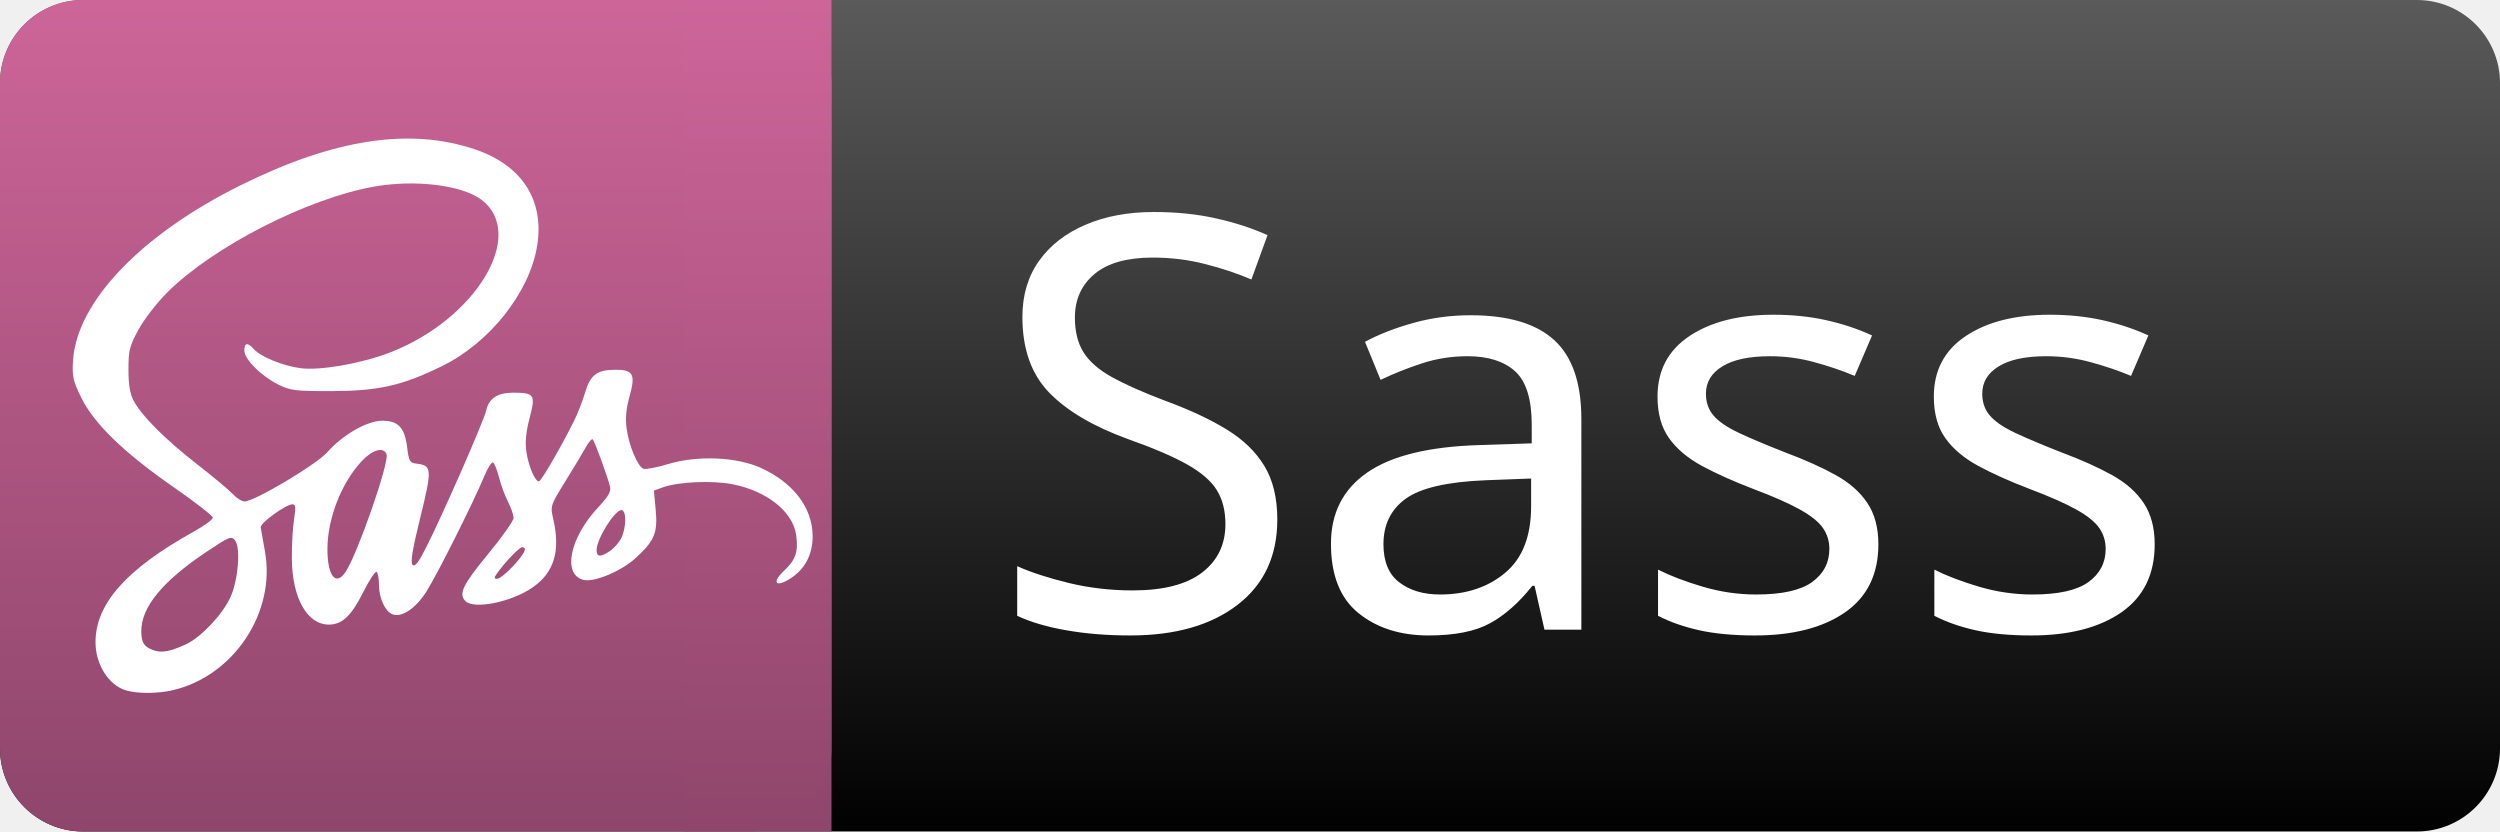
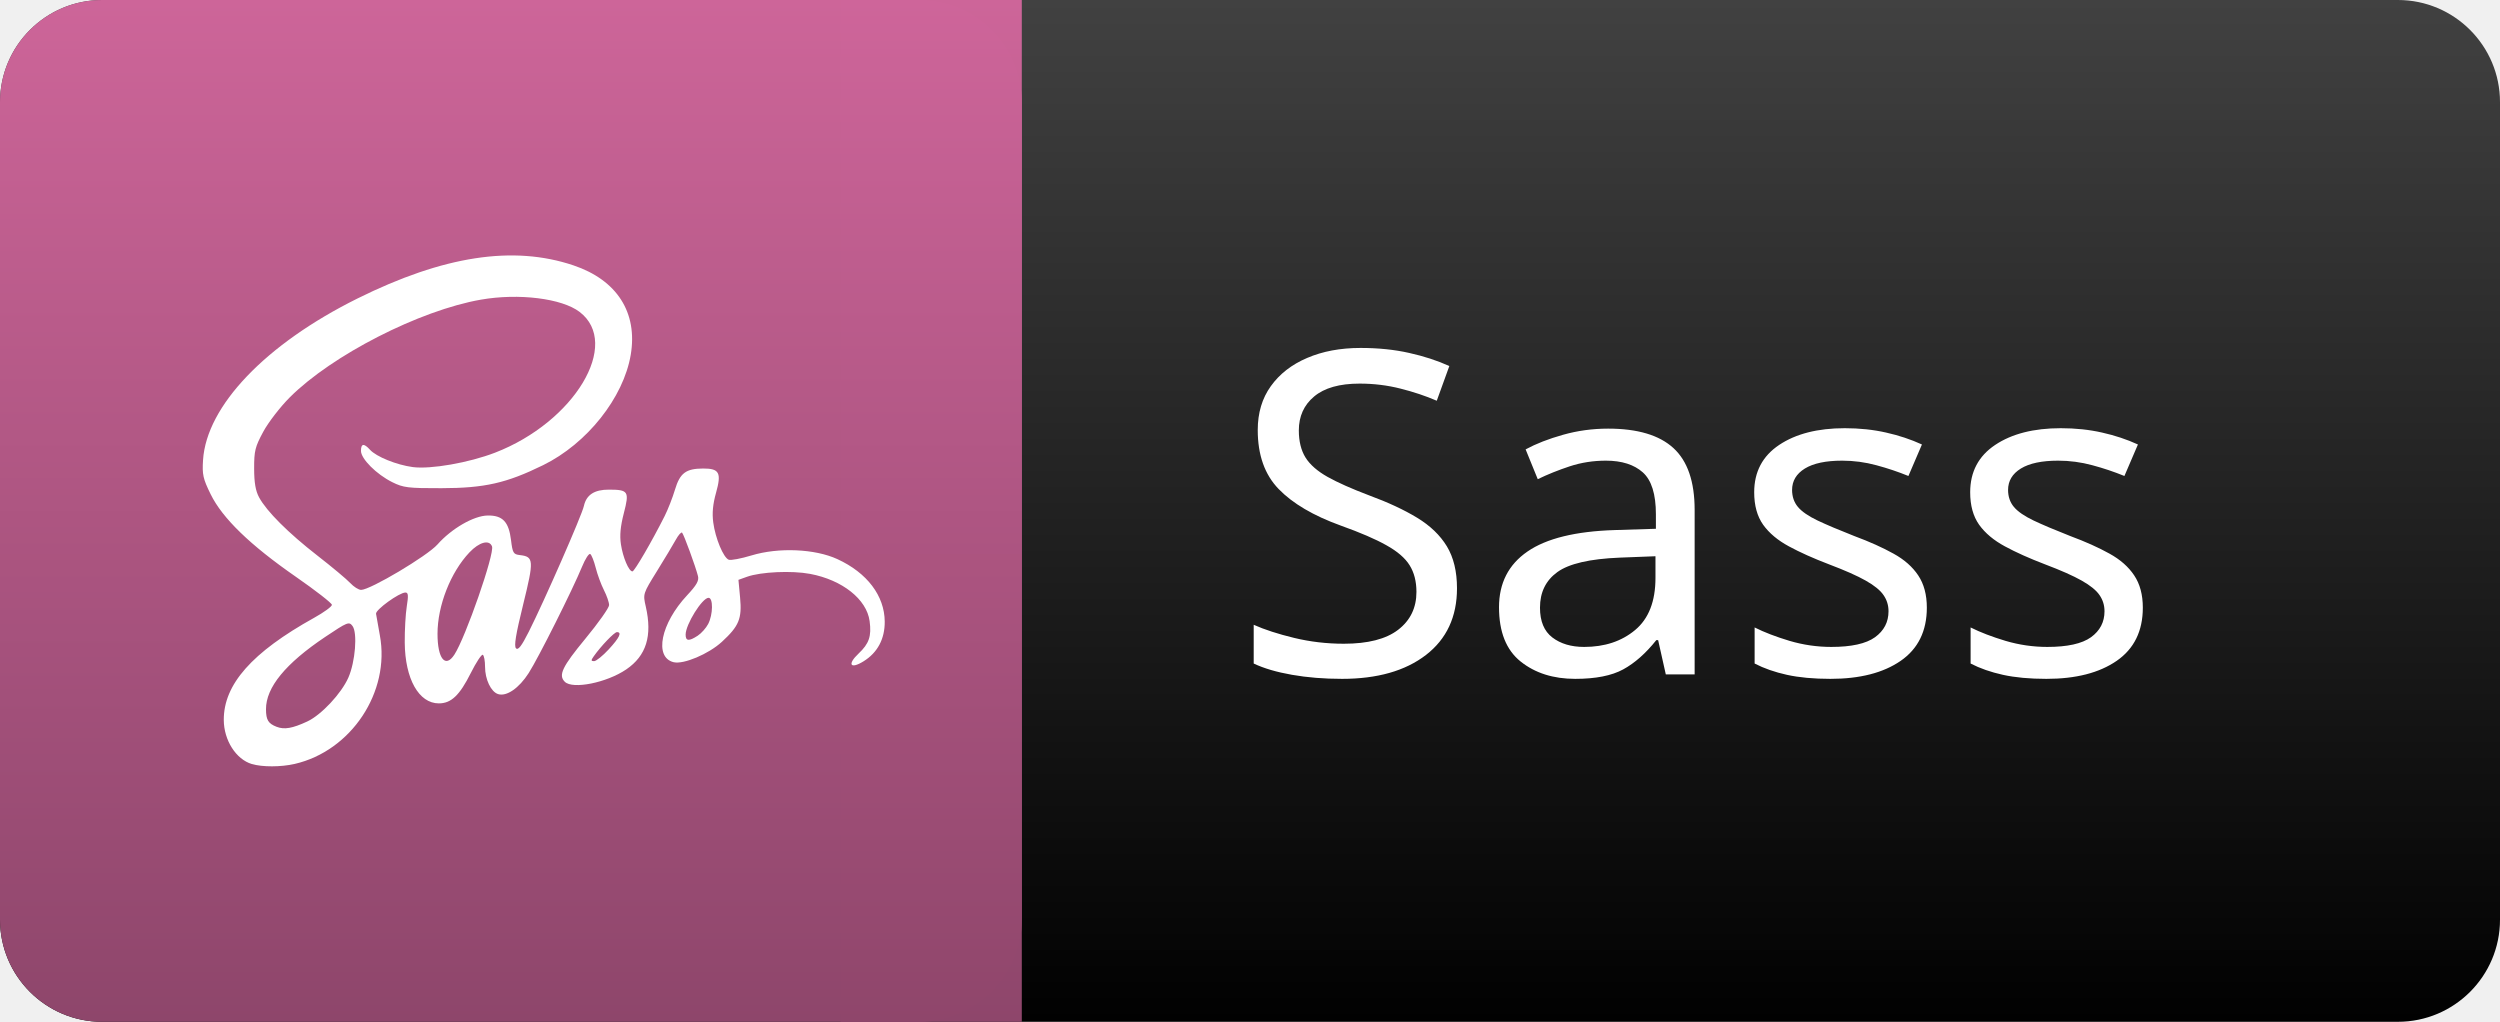
- <svg xmlns="http://www.w3.org/2000/svg" xmlns:xlink="http://www.w3.org/1999/xlink" width="451mm" height="150mm" viewBox="0 0 451 150" version="1.1" id="svg2146">
+ <svg xmlns="http://www.w3.org/2000/svg" xmlns:xlink="http://www.w3.org/1999/xlink" width="367mm" height="150mm" viewBox="0 0 367 150" version="1.1" id="svg2146">
  <defs id="defs2140">
    <linearGradient id="linearGradient2186">
      <stop style="stop-color:#8f466b;stop-opacity:1" offset="0" id="stop2182" />
      <stop style="stop-color:#ce659a;stop-opacity:1" offset="1" id="stop2184" />
    </linearGradient>
    <linearGradient id="Text_Background_Gradient-7">
      <stop style="stop-color:#000000;stop-opacity:1" offset="0" id="stop1022" />
-       <stop style="stop-color:#595959;stop-opacity:1" offset="1" id="stop1024" />
+       <stop style="stop-color:#404040;stop-opacity:1" offset="1" id="stop1024" />
    </linearGradient>
-     <linearGradient xlink:href="#Text_Background_Gradient-7" id="linearGradient1030" gradientUnits="userSpaceOnUse" x1="-8.5265128e-14" y1="150" x2="-8.5265128e-14" y2="0" gradientTransform="scale(0.9104789,1)" />
+     <linearGradient xlink:href="#Text_Background_Gradient-7" id="linearGradient1030" gradientUnits="userSpaceOnUse" x1="-8.5265128e-14" y1="150" x2="-8.5265128e-14" y2="0" gradientTransform="scale(0.7408996,1)" />
    <linearGradient xlink:href="#linearGradient2186" id="linearGradient1038" x1="-8.5265128e-14" y1="150" x2="-8.5265128e-14" y2="0" gradientUnits="userSpaceOnUse" gradientTransform="translate(6.086914e-6,-1.5253906e-5)" />
    <linearGradient xlink:href="#linearGradient2186" id="linearGradient1038-0" x1="-8.5265128e-14" y1="150" x2="-8.5265128e-14" y2="0" gradientUnits="userSpaceOnUse" gradientTransform="matrix(0.177384,0,0,1,123.3924,0)" />
  </defs>
  <g id="layer1">
-     <rect style="opacity:0.996;fill:url(#linearGradient1030);fill-opacity:1;stroke-width:5.026;stroke-linecap:square;paint-order:stroke fill markers" id="rect7" width="451" height="150" x="-8.5265128e-14" y="0" ry="15" />
+     <rect style="opacity:0.996;fill:url(#linearGradient1030);fill-opacity:1;stroke-width:4.534;stroke-linecap:square;paint-order:stroke fill markers" id="rect7" width="367" height="150" x="-8.5265128e-14" y="0" ry="15" />
  </g>
  <g id="layer4">
-     <text xml:space="preserve" style="font-style:normal;font-weight:normal;font-size:104.065px;line-height:1.25;font-family:sans-serif;fill:#ffffff;fill-opacity:1;stroke:none;stroke-width:0.542" x="178.191" y="113.591" id="text13">
-       <tspan id="tspan11" x="178.191" y="113.591" style="font-size:104.065px;fill:#ffffff;stroke-width:0.542">Sass</tspan>
+     <text xml:space="preserve" style="font-style:normal;font-weight:normal;font-size:66.192px;line-height:1.25;font-family:sans-serif;fill:#ffffff;fill-opacity:1;stroke:none;stroke-width:0.345" x="180.669" y="98.998" id="text13">
+       <tspan id="tspan11" x="180.669" y="98.998" style="font-size:66.192px;fill:#ffffff;stroke-width:0.345">Sass</tspan>
    </text>
  </g>
  <g id="layer3">
-     <rect style="opacity:0.996;fill:url(#linearGradient1038);fill-opacity:1.0;stroke-width:2.898;stroke-linecap:square;paint-order:stroke fill markers" id="rect7-3" width="150" height="150" x="6.6757202e-06" y="-1.5258789e-05" ry="15" />
+     <rect style="opacity:0.996;fill:url(#linearGradient1038);fill-opacity:1;stroke-width:2.898;stroke-linecap:square;paint-order:stroke fill markers" id="rect7-3" width="150" height="150" x="6.6757202e-06" y="-1.5258789e-05" ry="15" />
    <rect style="opacity:0.996;fill:url(#linearGradient1038-0);fill-opacity:1;stroke-width:1.221;stroke-linecap:square;paint-order:stroke fill markers" id="rect7-3-0" width="26.608" height="150" x="123.392" y="0" />
  </g>
  <g id="layer2">
-     <path style="fill:#ffffff;stroke-width:0.517" d="m 22.719,124.545 c -3.098,-0.928 -5.466,-4.649 -5.487,-8.62 -0.036,-6.959 5.525,-13.248 17.683,-20 1.918,-1.065 3.484,-2.207 3.48,-2.538 -0.004,-0.331 -3.19,-2.81 -7.08,-5.509 C 22.38,81.679 16.974,76.442 14.669,71.754 13.166,68.696 12.989,67.901 13.173,65.037 13.852,54.455 25.436,42.34 43.403,33.424 c 16.842,-8.358 30.489,-10.451 42.271,-6.483 8.526,2.872 12.603,9.24 11.21,17.511 -1.413,8.388 -8.557,17.385 -17.151,21.597 -7.185,3.522 -11.443,4.486 -19.89,4.506 -6.539,0.016 -7.463,-0.098 -9.632,-1.177 -3.097,-1.541 -6.126,-4.569 -6.126,-6.126 0,-1.463 0.575,-1.534 1.765,-0.22 1.231,1.36 5.202,2.968 8.371,3.39 3.499,0.466 11.011,-0.85 16.113,-2.823 15.543,-6.011 24.724,-21.308 16.537,-27.553 -3.465,-2.643 -11.91,-3.69 -19.313,-2.395 -12.011,2.101 -29.125,10.847 -37.399,19.115 -1.859,1.857 -4.193,4.88 -5.187,6.716 -1.611,2.977 -1.806,3.759 -1.798,7.214 0.006,2.778 0.28,4.378 0.967,5.653 1.471,2.729 5.724,6.976 11.42,11.403 2.841,2.208 5.73,4.621 6.419,5.362 0.689,0.741 1.648,1.347 2.132,1.347 1.792,0 12.948,-6.637 14.944,-8.891 2.765,-3.123 7.115,-5.631 9.83,-5.668 2.929,-0.04 4.13,1.223 4.567,4.806 0.308,2.528 0.464,2.793 1.722,2.939 2.749,0.318 2.795,0.992 0.656,9.669 -1.449,5.878 -1.821,8.16 -1.4,8.582 0.422,0.422 1.085,-0.438 2.494,-3.235 3.057,-6.067 10.391,-22.802 10.791,-24.622 0.481,-2.189 2.053,-3.213 4.918,-3.203 3.794,0.014 4.006,0.347 2.903,4.598 -0.666,2.566 -0.835,4.36 -0.575,6.096 0.385,2.568 1.551,5.314 2.256,5.314 0.392,0 3.819,-5.891 6.312,-10.849 0.643,-1.279 1.552,-3.604 2.019,-5.166 0.969,-3.237 2.138,-4.113 5.505,-4.125 3.174,-0.012 3.626,0.836 2.53,4.743 -0.625,2.229 -0.791,3.981 -0.549,5.808 0.41,3.101 1.99,6.904 3.034,7.304 0.408,0.157 2.409,-0.221 4.446,-0.84 5.3,-1.61 12.418,-1.305 16.821,0.721 5.816,2.675 9.228,7.179 9.263,12.224 0.023,3.406 -1.409,6.086 -4.16,7.787 -2.586,1.598 -3.216,0.601 -0.963,-1.524 2.069,-1.952 2.562,-3.399 2.165,-6.358 -0.573,-4.273 -5.331,-8.049 -11.642,-9.24 -3.598,-0.679 -9.66,-0.402 -12.356,0.564 l -1.678,0.602 0.322,3.466 c 0.385,4.141 -0.201,5.569 -3.555,8.66 -2.6,2.396 -7.533,4.476 -9.467,3.99 -3.849,-0.966 -2.507,-7.579 2.659,-13.102 1.856,-1.984 2.346,-2.851 2.121,-3.752 -0.463,-1.851 -2.77,-8.158 -3.109,-8.496 -0.169,-0.169 -0.721,0.449 -1.227,1.373 -0.506,0.924 -2.165,3.687 -3.686,6.14 -2.764,4.458 -2.765,4.462 -2.196,6.954 1.311,5.736 0.102,9.625 -3.825,12.298 -3.836,2.611 -10.499,3.947 -12.034,2.412 -1.288,-1.288 -0.5,-2.934 4.03,-8.421 2.557,-3.098 4.65,-6.06 4.65,-6.582 0,-0.523 -0.454,-1.84 -1.008,-2.927 -0.555,-1.087 -1.281,-3.058 -1.613,-4.38 -0.333,-1.322 -0.815,-2.533 -1.071,-2.691 -0.256,-0.158 -0.974,0.95 -1.594,2.463 -1.857,4.526 -8.538,17.846 -10.451,20.837 -1.901,2.971 -4.335,4.645 -5.992,4.119 -1.39,-0.441 -2.552,-2.88 -2.552,-5.359 0,-1.134 -0.196,-2.183 -0.435,-2.331 -0.239,-0.148 -1.302,1.462 -2.362,3.577 -2.186,4.364 -3.835,5.93 -6.244,5.93 -3.922,0 -6.614,-4.791 -6.677,-11.883 -0.021,-2.415 0.157,-5.612 0.397,-7.104 0.346,-2.152 0.291,-2.712 -0.264,-2.712 -1.2,0 -5.86,3.368 -5.753,4.158 0.056,0.413 0.394,2.32 0.751,4.238 2.057,11.054 -5.595,22.602 -16.669,25.155 -2.698,0.622 -6.347,0.629 -8.392,0.016 z m 10.854,-8.328 c 2.743,-1.278 6.661,-5.461 8.043,-8.585 1.359,-3.073 1.815,-8.779 0.808,-10.112 -0.677,-0.896 -0.979,-0.775 -5.341,2.147 -7.775,5.208 -11.61,9.895 -11.59,14.168 0.01,2.081 0.436,2.785 2.073,3.422 1.516,0.59 3.097,0.317 6.005,-1.039 z m 28.785,-13.067 c 2.187,-3.337 7.913,-19.802 7.375,-21.204 -0.529,-1.378 -2.491,-0.855 -4.417,1.178 -3.694,3.901 -6.249,10.417 -6.249,15.937 0,4.864 1.534,6.77 3.291,4.088 z m 30.224,-1.052 c 2.114,-2.294 2.625,-3.37 1.6,-3.37 -0.508,0 -3.104,2.707 -4.534,4.729 -0.564,0.798 -0.554,0.954 0.064,0.954 0.406,0 1.698,-1.041 2.871,-2.313 z m 17.418,-2.671 c 0.715,-0.468 1.637,-1.503 2.048,-2.299 0.952,-1.842 0.998,-5.115 0.071,-5.115 -1.239,0 -4.489,5.217 -4.489,7.207 0,1.281 0.644,1.338 2.369,0.207 z" id="path2179" />
+     <path style="fill:#ffffff;stroke-width:0.387" d="m 36.966,112.159 c -2.323,-0.696 -4.1,-3.487 -4.115,-6.465 -0.027,-5.219 4.143,-9.936 13.262,-15 1.438,-0.799 2.613,-1.655 2.61,-1.903 -0.003,-0.248 -2.392,-2.107 -5.31,-4.132 C 36.712,80.009 32.658,76.082 30.929,72.565 29.802,70.272 29.669,69.676 29.807,67.528 c 0.51,-7.937 9.198,-17.023 22.672,-23.71 12.631,-6.269 22.867,-7.838 31.704,-4.862 6.395,2.154 9.452,6.93 8.408,13.133 -1.059,6.291 -6.418,13.039 -12.864,16.198 -5.389,2.641 -8.582,3.365 -14.918,3.379 -4.904,0.012 -5.597,-0.073 -7.224,-0.883 -2.323,-1.156 -4.594,-3.427 -4.594,-4.594 0,-1.097 0.432,-1.151 1.324,-0.165 0.923,1.02 3.901,2.226 6.278,2.543 2.625,0.349 8.258,-0.638 12.085,-2.117 11.657,-4.508 18.543,-15.981 12.403,-20.665 -2.599,-1.982 -8.932,-2.768 -14.485,-1.796 -9.009,1.576 -21.843,8.136 -28.05,14.336 -1.394,1.393 -3.145,3.66 -3.89,5.037 -1.208,2.233 -1.354,2.819 -1.348,5.41 0.004,2.083 0.21,3.284 0.725,4.24 1.103,2.047 4.293,5.232 8.565,8.552 2.131,1.656 4.297,3.466 4.814,4.022 0.517,0.556 1.236,1.01 1.599,1.01 1.344,0 9.711,-4.978 11.208,-6.668 2.074,-2.342 5.336,-4.223 7.372,-4.251 2.197,-0.03 3.098,0.917 3.426,3.604 0.231,1.896 0.348,2.095 1.292,2.204 2.062,0.238 2.096,0.744 0.492,7.252 -1.087,4.408 -1.366,6.12 -1.05,6.436 0.316,0.316 0.814,-0.329 1.871,-2.426 2.293,-4.55 7.794,-17.102 8.093,-18.467 0.361,-1.641 1.54,-2.41 3.689,-2.402 2.846,0.01 3.004,0.261 2.177,3.449 -0.499,1.925 -0.626,3.27 -0.431,4.572 0.289,1.926 1.163,3.985 1.692,3.985 0.294,0 2.864,-4.418 4.734,-8.137 0.482,-0.959 1.164,-2.703 1.514,-3.875 0.727,-2.428 1.604,-3.085 4.128,-3.094 2.381,-0.009 2.72,0.627 1.898,3.557 -0.469,1.671 -0.593,2.986 -0.412,4.356 0.308,2.325 1.493,5.178 2.276,5.478 0.306,0.118 1.807,-0.166 3.335,-0.63 3.975,-1.207 9.313,-0.979 12.616,0.541 4.362,2.007 6.921,5.384 6.947,9.168 0.018,2.554 -1.057,4.565 -3.12,5.84 -1.939,1.198 -2.412,0.451 -0.722,-1.143 1.552,-1.464 1.921,-2.549 1.624,-4.768 -0.43,-3.204 -3.998,-6.037 -8.732,-6.93 -2.699,-0.509 -7.245,-0.301 -9.267,0.423 l -1.258,0.451 0.242,2.6 c 0.289,3.105 -0.151,4.176 -2.667,6.495 -1.95,1.797 -5.65,3.357 -7.1,2.993 -2.887,-0.725 -1.88,-5.684 1.995,-9.826 1.392,-1.488 1.759,-2.138 1.591,-2.814 -0.347,-1.388 -2.078,-6.118 -2.332,-6.372 -0.126,-0.126 -0.54,0.337 -0.92,1.03 -0.38,0.693 -1.624,2.765 -2.764,4.605 -2.073,3.344 -2.074,3.346 -1.647,5.215 0.984,4.302 0.076,7.219 -2.869,9.224 -2.877,1.958 -7.874,2.96 -9.025,1.809 -0.966,-0.966 -0.375,-2.2 3.022,-6.316 1.918,-2.323 3.487,-4.545 3.487,-4.937 0,-0.392 -0.34,-1.38 -0.756,-2.195 -0.416,-0.815 -0.96,-2.293 -1.21,-3.285 -0.25,-0.991 -0.611,-1.899 -0.803,-2.018 -0.192,-0.119 -0.73,0.712 -1.196,1.847 -1.393,3.394 -6.403,13.385 -7.838,15.628 -1.426,2.229 -3.251,3.483 -4.494,3.089 -1.043,-0.331 -1.914,-2.16 -1.914,-4.019 0,-0.85 -0.147,-1.637 -0.326,-1.748 -0.179,-0.111 -0.976,1.096 -1.771,2.683 -1.64,3.273 -2.876,4.447 -4.683,4.447 -2.942,0 -4.961,-3.593 -5.008,-8.912 -0.016,-1.811 0.118,-4.209 0.298,-5.328 0.259,-1.614 0.219,-2.034 -0.198,-2.034 -0.9,0 -4.395,2.526 -4.315,3.118 0.042,0.31 0.295,1.74 0.563,3.178 1.543,8.291 -4.196,16.951 -12.502,18.866 -2.023,0.466 -4.76,0.472 -6.294,0.012 z m 8.141,-6.246 c 2.057,-0.959 4.996,-4.096 6.032,-6.439 1.019,-2.304 1.362,-6.584 0.606,-7.584 -0.508,-0.672 -0.734,-0.581 -4.005,1.61 -5.831,3.906 -8.707,7.421 -8.692,10.626 0.007,1.561 0.327,2.089 1.555,2.566 1.137,0.443 2.323,0.237 4.504,-0.779 z M 66.696,96.112 c 1.64,-2.503 5.935,-14.851 5.531,-15.903 -0.397,-1.034 -1.869,-0.641 -3.313,0.884 -2.77,2.926 -4.687,7.813 -4.687,11.953 0,3.648 1.15,5.077 2.468,3.066 z m 22.668,-0.789 c 1.586,-1.72 1.969,-2.527 1.2,-2.527 -0.381,0 -2.328,2.03 -3.401,3.546 -0.423,0.598 -0.415,0.716 0.048,0.716 0.305,0 1.273,-0.781 2.153,-1.735 z m 13.063,-2.004 c 0.536,-0.351 1.228,-1.127 1.536,-1.724 0.714,-1.381 0.748,-3.836 0.053,-3.836 -0.93,0 -3.366,3.913 -3.366,5.405 0,0.961 0.483,1.003 1.777,0.155 z" id="path2179" />
  </g>
</svg>
